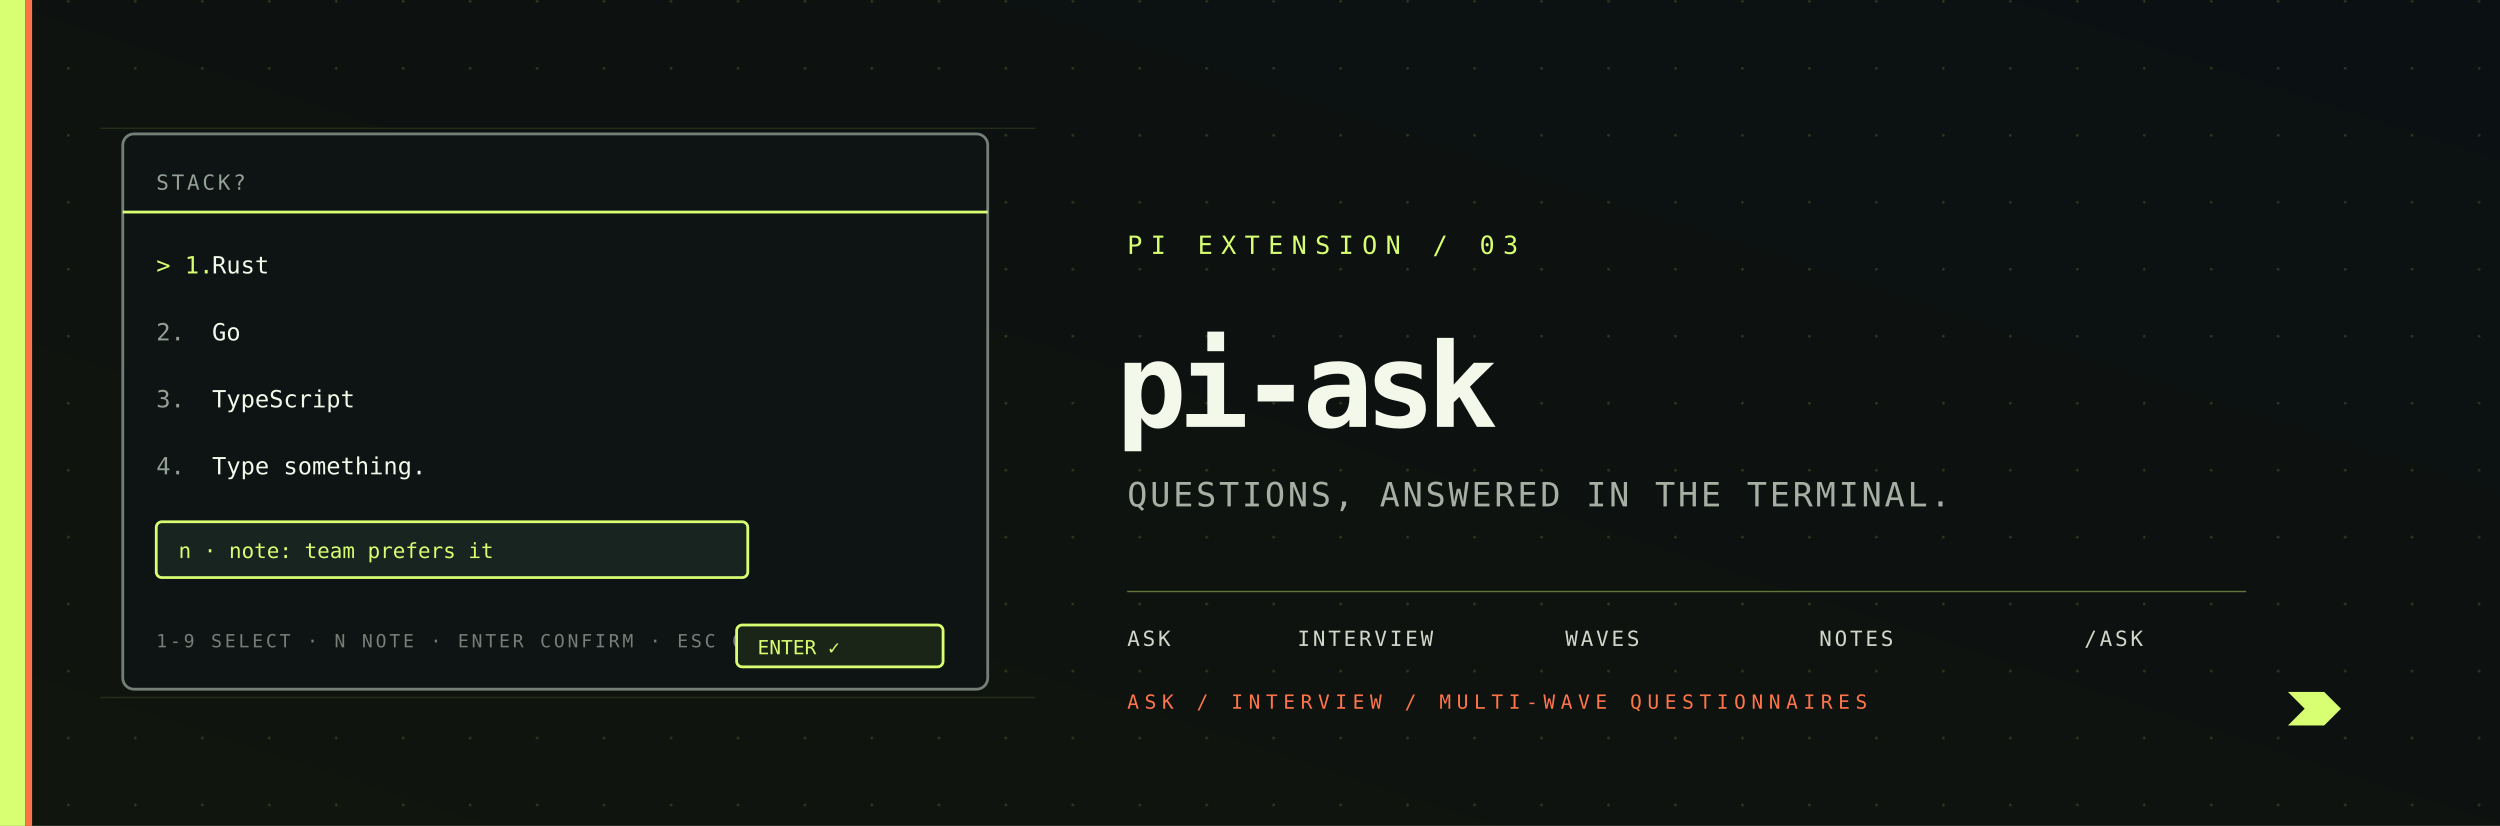
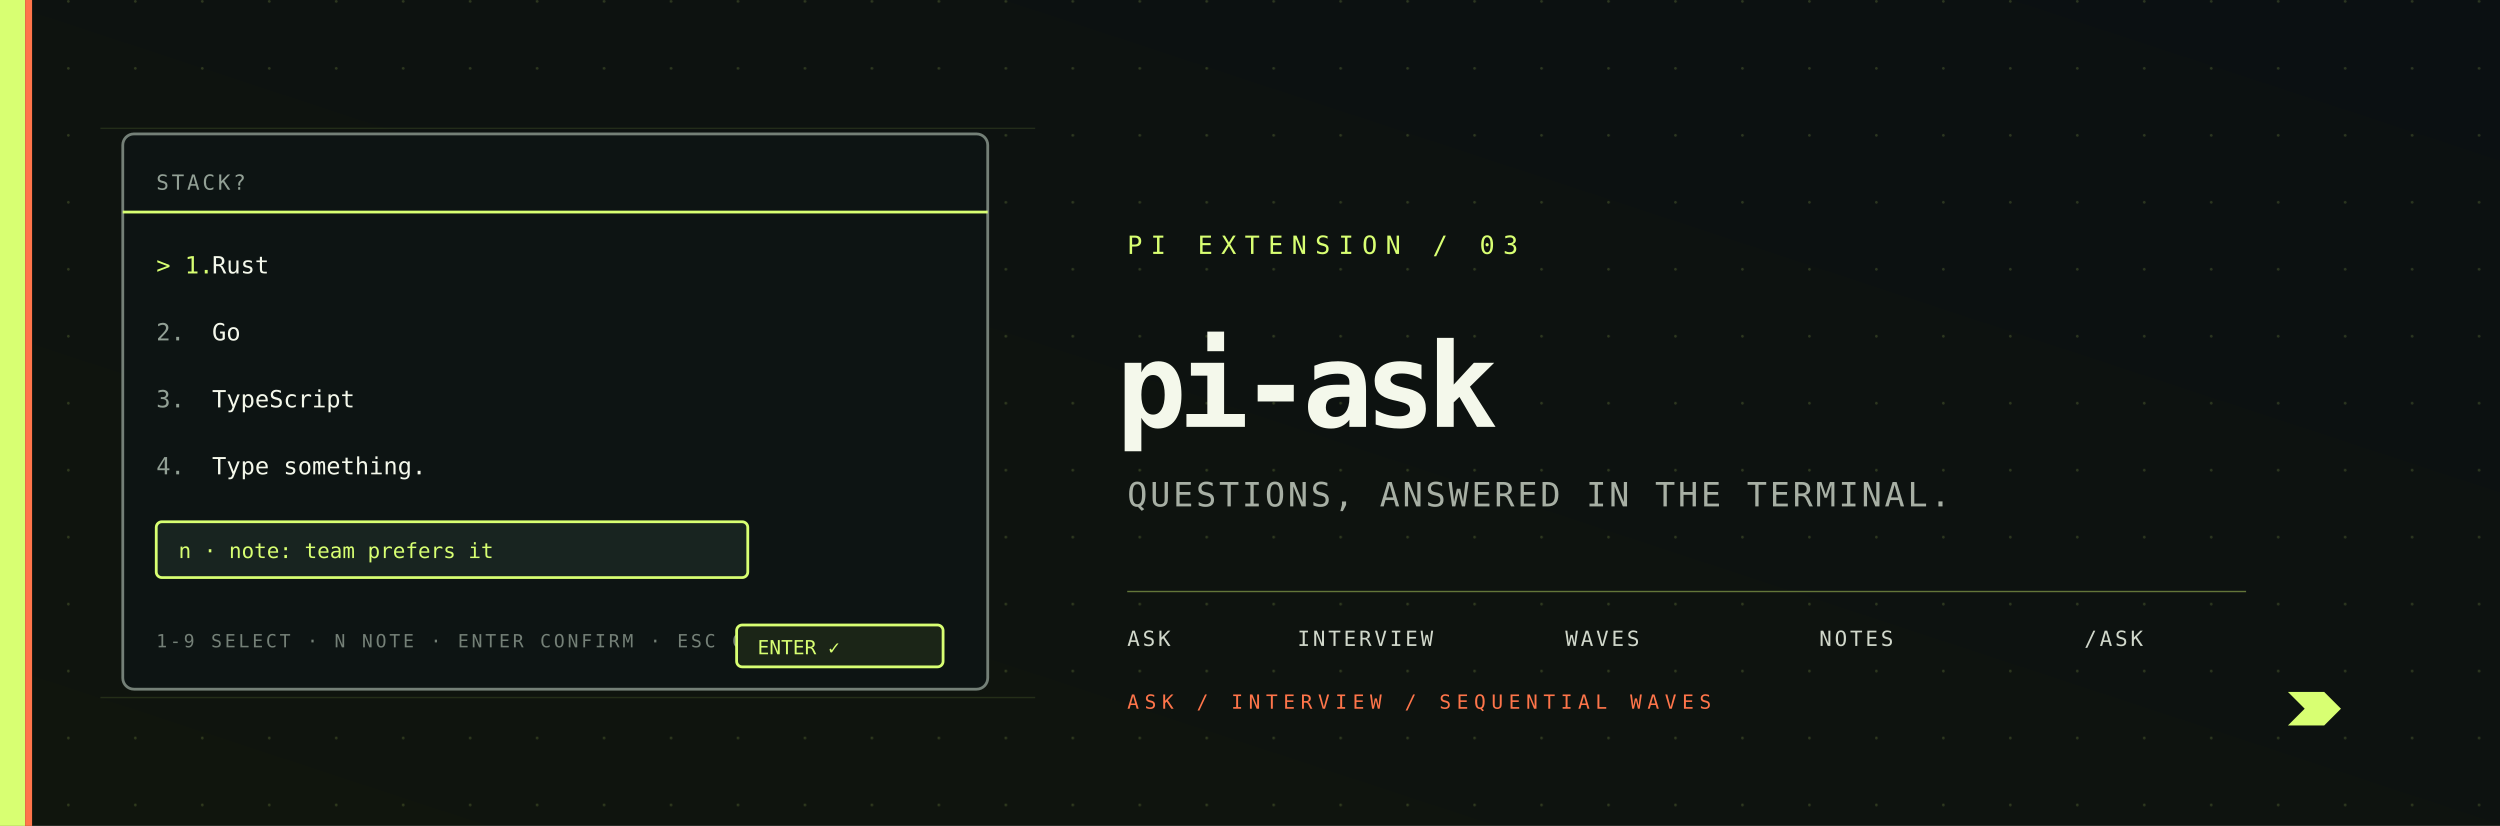
- <svg xmlns="http://www.w3.org/2000/svg" role="img" aria-labelledby="banner-title banner-description" data-theme="question-flow" viewBox="0 0 1792 592">
+ <svg xmlns="http://www.w3.org/2000/svg" role="img" aria-labelledby="banner-title banner-description" data-theme="interview-flow" viewBox="0 0 1792 592">
  <defs>
    <linearGradient id="ask-bg" x1="0" x2="1" y1="1" y2="0">
      <stop stop-color="#10150d" />
      <stop offset="1" stop-color="#0b1012" />
    </linearGradient>
    <pattern id="ask-grid" width="48" height="48" patternUnits="userSpaceOnUse">
      <circle cx="1" cy="1" r="1" fill="#d8ff72" fill-opacity=".16" />
    </pattern>
    <filter id="ask-glow">
      <feGaussianBlur result="b" stdDeviation="5" />
      <feMerge>
        <feMergeNode in="b" />
        <feMergeNode in="SourceGraphic" />
      </feMerge>
    </filter>
  </defs>
  <g id="background">
    <path fill="url(#ask-bg)" d="M0 0h1792v592H0z" />
    <path fill="#d8ff72" d="M0 0h18v592H0z" />
    <path fill="#ff754a" d="M18 0h5v592h-5z" />
  </g>
  <g id="grid">
    <path fill="url(#ask-grid)" d="M24 0h1768v592H24z" />
    <path stroke="#d8ff72" stroke-opacity=".11" d="M72 92h670M72 500h670" />
  </g>
  <g id="artwork" font-family="'IBM Plex Mono',monospace">
    <rect width="620" height="398" x="88" y="96" rx="8" fill="#0d1413" stroke="#748077" stroke-width="2" />
    <path stroke="#d8ff72" stroke-width="2" d="M88 152h620" />
    <text x="112" y="136" fill="#92a095" font-size="15" letter-spacing="2">STACK?</text>
    <g font-size="17">
      <text x="112" y="196" fill="#d8ff72">&gt; 1.</text>
      <text x="152" y="196" fill="#f4f8eb">Rust</text>
      <text x="112" y="244" fill="#92a095">2.</text>
      <text x="152" y="244" fill="#f4f8eb">Go</text>
      <text x="112" y="292" fill="#92a095">3.</text>
      <text x="152" y="292" fill="#f4f8eb">TypeScript</text>
      <text x="112" y="340" fill="#92a095">4.</text>
      <text x="152" y="340" fill="#f4f8eb">Type something.</text>
    </g>
    <rect width="424" height="40" x="112" y="374" rx="4" fill="#182420" stroke="#d8ff72" stroke-width="2" />
    <text x="128" y="400" fill="#d8ff72" font-size="15">n · note: team prefers it</text>
    <text x="112" y="464" fill="#748077" font-size="13" letter-spacing="2">1-9 SELECT · N NOTE · ENTER CONFIRM · ESC CANCEL</text>
    <rect width="148" height="30" x="528" y="448" rx="4" fill="#1b2517" stroke="#d8ff72" stroke-width="2" />
    <text x="543" y="469" fill="#d8ff72" font-size="14">ENTER ✓</text>
  </g>
  <g id="typography" font-family="'IBM Plex Mono','JetBrains Mono',monospace">
    <text x="808" y="182" fill="#d8ff72" font-size="18" letter-spacing="6">PI EXTENSION / 03</text>
    <text x="800" y="306" fill="#f4f8eb" font-size="84" font-weight="700" letter-spacing="-6">pi-ask</text>
    <text x="808" y="363" fill="#a7afa4" font-size="24" letter-spacing="2">QUESTIONS, ANSWERED IN THE TERMINAL.</text>
  </g>
  <g id="metadata" font-family="'IBM Plex Mono',monospace">
    <path stroke="#d8ff72" stroke-opacity=".42" d="M808 424h802" />
    <g fill="#d1d8cb" font-size="15" letter-spacing="2">
      <text x="808" y="463">ASK</text>
      <text x="930" y="463">INTERVIEW</text>
      <text x="1122" y="463">WAVES</text>
      <text x="1304" y="463">NOTES</text>
      <text x="1494" y="463">/ASK</text>
    </g>
-     <text x="808" y="508" fill="#ff754a" font-size="14" letter-spacing="4">ASK / INTERVIEW / MULTI-WAVE QUESTIONNAIRES</text>
+     <text x="808" y="508" fill="#ff754a" font-size="14" letter-spacing="4">ASK / INTERVIEW / SEQUENTIAL WAVES</text>
    <path fill="#d8ff72" d="M1640 496h26l12 12-12 12h-26l12-12z" />
  </g>
</svg>
